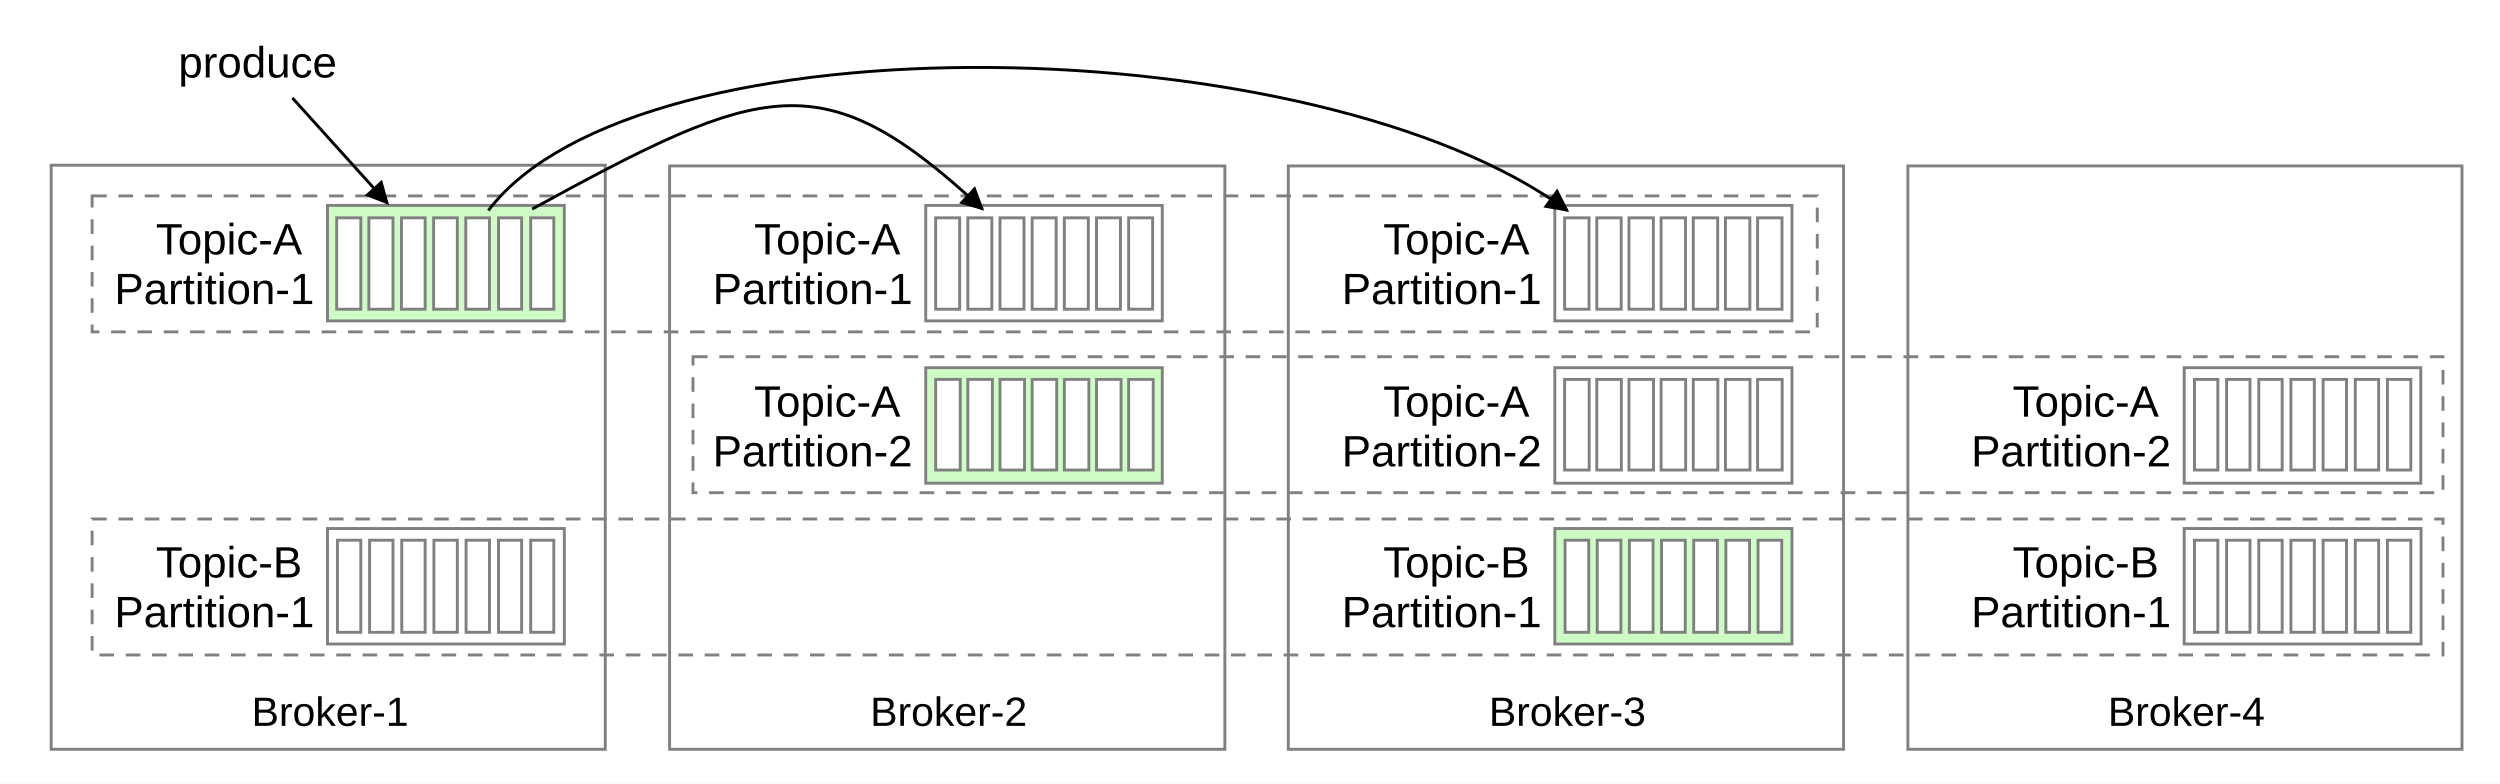
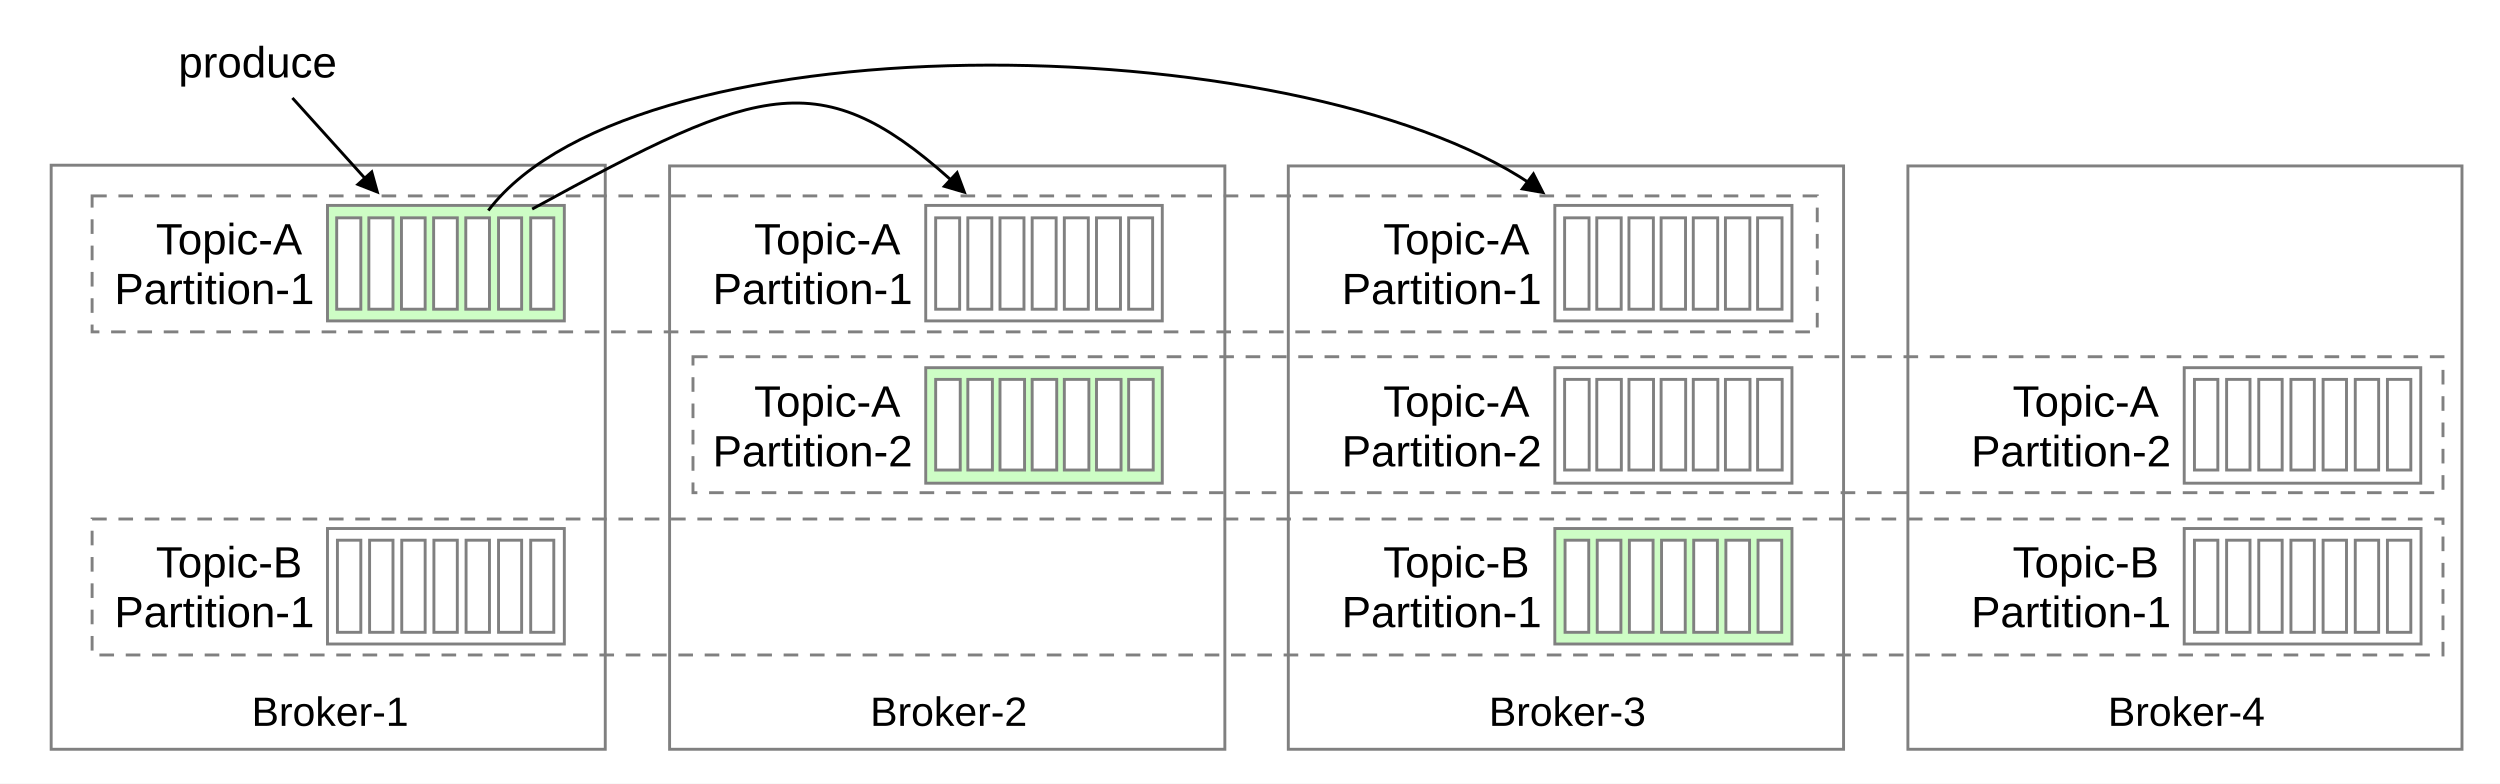
<svg xmlns="http://www.w3.org/2000/svg" width="1710" height="536" viewBox="0 0 1710 536" role="img" aria-labelledby="title desc">
  <defs>
-     <marker id="arrow" viewBox="0 0 10 10" refX="9" refY="5" markerWidth="8" markerHeight="8" markerUnits="strokeWidth" orient="auto-start-reverse">
+     <marker id="arrow" viewBox="0 0 10 10" refX="8" refY="5" markerWidth="8" markerHeight="8" markerUnits="strokeWidth" orient="auto-start-reverse">
      <path d="M0 0 10 5 0 10z" />
    </marker>
    <style>text{font-family:Arial,Helvetica,sans-serif;fill:#000}.box{fill:#fff;stroke:#808080;stroke-width:2}.line{fill:none;stroke:#000;stroke-width:2}.arrow{fill:none;stroke:#000;stroke-width:2;marker-end:url(#arrow)}.dash{fill:none;stroke:#808080;stroke-width:2;stroke-dasharray:10 8}.msg{fill:#fff;stroke:#808080;stroke-width:2}.persist{fill:#cdfdc5;stroke:#808080;stroke-width:2}</style>
  </defs>
  <rect id="background" width="1710" height="536" fill="#fff" />
  <rect class="box" x="35" y="113" width="379" height="399.5" />
  <text x="225.8" y="496.5" font-size="28" text-anchor="middle">Broker-1</text>
  <rect class="box" x="458" y="113.5" width="379.8" height="399" />
  <text x="648.9" y="496.5" font-size="28" text-anchor="middle">Broker-2</text>
  <rect class="box" x="881.2" y="113.5" width="379.8" height="399" />
  <text x="1072.1" y="496.5" font-size="28" text-anchor="middle">Broker-3</text>
  <rect class="box" x="1305" y="113.5" width="379" height="399" />
  <text x="1495.5" y="496.5" font-size="28" text-anchor="middle">Broker-4</text>
  <rect class="dash" x="63" y="134" width="1180" height="93" />
  <rect class="dash" x="474" y="244" width="1197" height="93" />
  <rect class="dash" x="63" y="355" width="1608" height="93" />
  <g>
    <rect class="persist" x="224" y="140.5" width="162" height="79" />
    <rect class="msg" x="230.3" y="149" width="16.5" height="62.5" />
    <rect class="msg" x="252.3" y="149" width="16.5" height="62.5" />
    <rect class="msg" x="274.6" y="149" width="16.2" height="62.5" />
    <rect class="msg" x="296.6" y="149" width="16.2" height="62.5" />
    <rect class="msg" x="318.6" y="149" width="16.2" height="62.5" />
    <rect class="msg" x="341" y="149" width="15.8" height="62.5" />
    <rect class="msg" x="363" y="149" width="15.8" height="62.5" />
    <text x="215" y="174" font-size="30" text-anchor="end">
      <tspan x="215">Topic-A</tspan>
      <tspan x="215" dy="34">Partition-1</tspan>
    </text>
  </g>
  <g>
    <rect class="box" x="633.2" y="140.5" width="161.8" height="79" />
    <rect class="msg" x="640" y="149" width="16.4" height="62.5" />
    <rect class="msg" x="662" y="149" width="16.4" height="62.5" />
    <rect class="msg" x="684" y="149" width="16.4" height="62.5" />
    <rect class="msg" x="706" y="149" width="16.4" height="62.5" />
    <rect class="msg" x="728" y="149" width="16.4" height="62.5" />
    <rect class="msg" x="750" y="149" width="16.4" height="62.5" />
    <rect class="msg" x="772" y="149" width="16.4" height="62.5" />
    <text x="624.2" y="174" font-size="30" text-anchor="end">
      <tspan x="624.2">Topic-A</tspan>
      <tspan x="624.2" dy="34">Partition-1</tspan>
    </text>
  </g>
  <g>
    <rect class="box" x="1063.5" y="140.5" width="162.2" height="79" />
    <rect class="msg" x="1070.2" y="149" width="16.7" height="62.5" />
    <rect class="msg" x="1092.2" y="149" width="16.7" height="62.5" />
    <rect class="msg" x="1114.2" y="149" width="16.7" height="62.5" />
    <rect class="msg" x="1136.2" y="149" width="16.7" height="62.5" />
    <rect class="msg" x="1158.2" y="149" width="16.7" height="62.5" />
    <rect class="msg" x="1180.2" y="149" width="16.7" height="62.5" />
    <rect class="msg" x="1202.2" y="149" width="16.7" height="62.5" />
    <text x="1054.5" y="174" font-size="30" text-anchor="end">
      <tspan x="1054.5">Topic-A</tspan>
      <tspan x="1054.5" dy="34">Partition-1</tspan>
    </text>
  </g>
  <g>
    <rect class="persist" x="633.2" y="251.5" width="161.8" height="79" />
    <rect class="msg" x="640" y="259.5" width="16.8" height="62" />
    <rect class="msg" x="662" y="259.5" width="16.8" height="62" />
    <rect class="msg" x="684" y="259.5" width="16.8" height="62" />
    <rect class="msg" x="706" y="259.5" width="16.8" height="62" />
    <rect class="msg" x="728" y="259.5" width="16.8" height="62" />
    <rect class="msg" x="750" y="259.5" width="16.8" height="62" />
    <rect class="msg" x="772" y="259.5" width="16.8" height="62" />
    <text x="624.2" y="285" font-size="30" text-anchor="end">
      <tspan x="624.2">Topic-A</tspan>
      <tspan x="624.2" dy="34">Partition-2</tspan>
    </text>
  </g>
  <g>
    <rect class="box" x="1063.5" y="251.5" width="162.2" height="79" />
    <rect class="msg" x="1070.2" y="259.5" width="16.8" height="62" />
    <rect class="msg" x="1092.2" y="259.5" width="16.8" height="62" />
    <rect class="msg" x="1114.2" y="259.5" width="16.8" height="62" />
    <rect class="msg" x="1136.2" y="259.5" width="16.8" height="62" />
    <rect class="msg" x="1158.2" y="259.5" width="16.8" height="62" />
    <rect class="msg" x="1180.2" y="259.5" width="16.8" height="62" />
    <rect class="msg" x="1202.2" y="259.5" width="16.8" height="62" />
    <text x="1054.5" y="285" font-size="30" text-anchor="end">
      <tspan x="1054.5">Topic-A</tspan>
      <tspan x="1054.5" dy="34">Partition-2</tspan>
    </text>
  </g>
  <g>
    <rect class="box" x="1494" y="251.5" width="161.8" height="79" />
    <rect class="msg" x="1501" y="259.5" width="16" height="62" />
    <rect class="msg" x="1523" y="259.5" width="16" height="62" />
    <rect class="msg" x="1545" y="259.5" width="16" height="62" />
    <rect class="msg" x="1567" y="259.5" width="16" height="62" />
    <rect class="msg" x="1589" y="259.5" width="16" height="62" />
    <rect class="msg" x="1611" y="259.5" width="16" height="62" />
    <rect class="msg" x="1633" y="259.5" width="16" height="62" />
    <text x="1485" y="285" font-size="30" text-anchor="end">
      <tspan x="1485">Topic-A</tspan>
      <tspan x="1485" dy="34">Partition-2</tspan>
    </text>
  </g>
  <g>
    <rect class="box" x="224" y="361.5" width="162" height="79" />
    <rect class="msg" x="230.8" y="369.5" width="16" height="63" />
    <rect class="msg" x="252.8" y="369.5" width="16" height="63" />
    <rect class="msg" x="274.8" y="369.5" width="16" height="63" />
    <rect class="msg" x="296.8" y="369.5" width="16" height="63" />
    <rect class="msg" x="318.8" y="369.5" width="16" height="63" />
    <rect class="msg" x="341" y="369.5" width="15.8" height="63" />
    <rect class="msg" x="363" y="369.5" width="15.8" height="63" />
    <text x="215" y="395" font-size="30" text-anchor="end">
      <tspan x="215">Topic-B</tspan>
      <tspan x="215" dy="34">Partition-1</tspan>
    </text>
  </g>
  <g>
    <rect class="persist" x="1063.5" y="361.5" width="162.2" height="79" />
    <rect class="msg" x="1070.5" y="369.5" width="16.2" height="63" />
    <rect class="msg" x="1092.5" y="369.5" width="16.2" height="63" />
    <rect class="msg" x="1114.5" y="369.5" width="16.2" height="63" />
    <rect class="msg" x="1136.5" y="369.5" width="16.2" height="63" />
    <rect class="msg" x="1158.5" y="369.5" width="16.2" height="63" />
    <rect class="msg" x="1180.5" y="369.5" width="16.2" height="63" />
    <rect class="msg" x="1202.5" y="369.5" width="16.2" height="63" />
    <text x="1054.5" y="395" font-size="30" text-anchor="end">
      <tspan x="1054.5">Topic-B</tspan>
      <tspan x="1054.5" dy="34">Partition-1</tspan>
    </text>
  </g>
  <g>
    <rect class="box" x="1494" y="361.5" width="162" height="79" />
    <rect class="msg" x="1501" y="369.5" width="16" height="63" />
    <rect class="msg" x="1523" y="369.5" width="16" height="63" />
    <rect class="msg" x="1545" y="369.5" width="16" height="63" />
    <rect class="msg" x="1567" y="369.5" width="16" height="63" />
    <rect class="msg" x="1589" y="369.5" width="16" height="63" />
    <rect class="msg" x="1611" y="369.5" width="16" height="63" />
    <rect class="msg" x="1633" y="369.5" width="16" height="63" />
    <text x="1485" y="395" font-size="30" text-anchor="end">
      <tspan x="1485">Topic-B</tspan>
      <tspan x="1485" dy="34">Partition-1</tspan>
    </text>
  </g>
  <text x="122" y="53" font-size="30">produce</text>
-   <path class="arrow" d="M200 67 265 139" />
-   <path class="arrow" d="M364 143C522.4 56.4 562.8 41.3 672 143" />
-   <path class="arrow" d="M334 144C437.3 8.2 902.8 18.9 1072 144" />
+   <path class="arrow" d="M200 67L257.439 130.625" />
+   <path class="arrow" d="M364 143C522.4 56.4 562.8 41.3 658.921 130.819" />
+   <path class="arrow" d="M334 144C437.3 8.2 902.8 18.9 1054.549 131.098" />
</svg>
